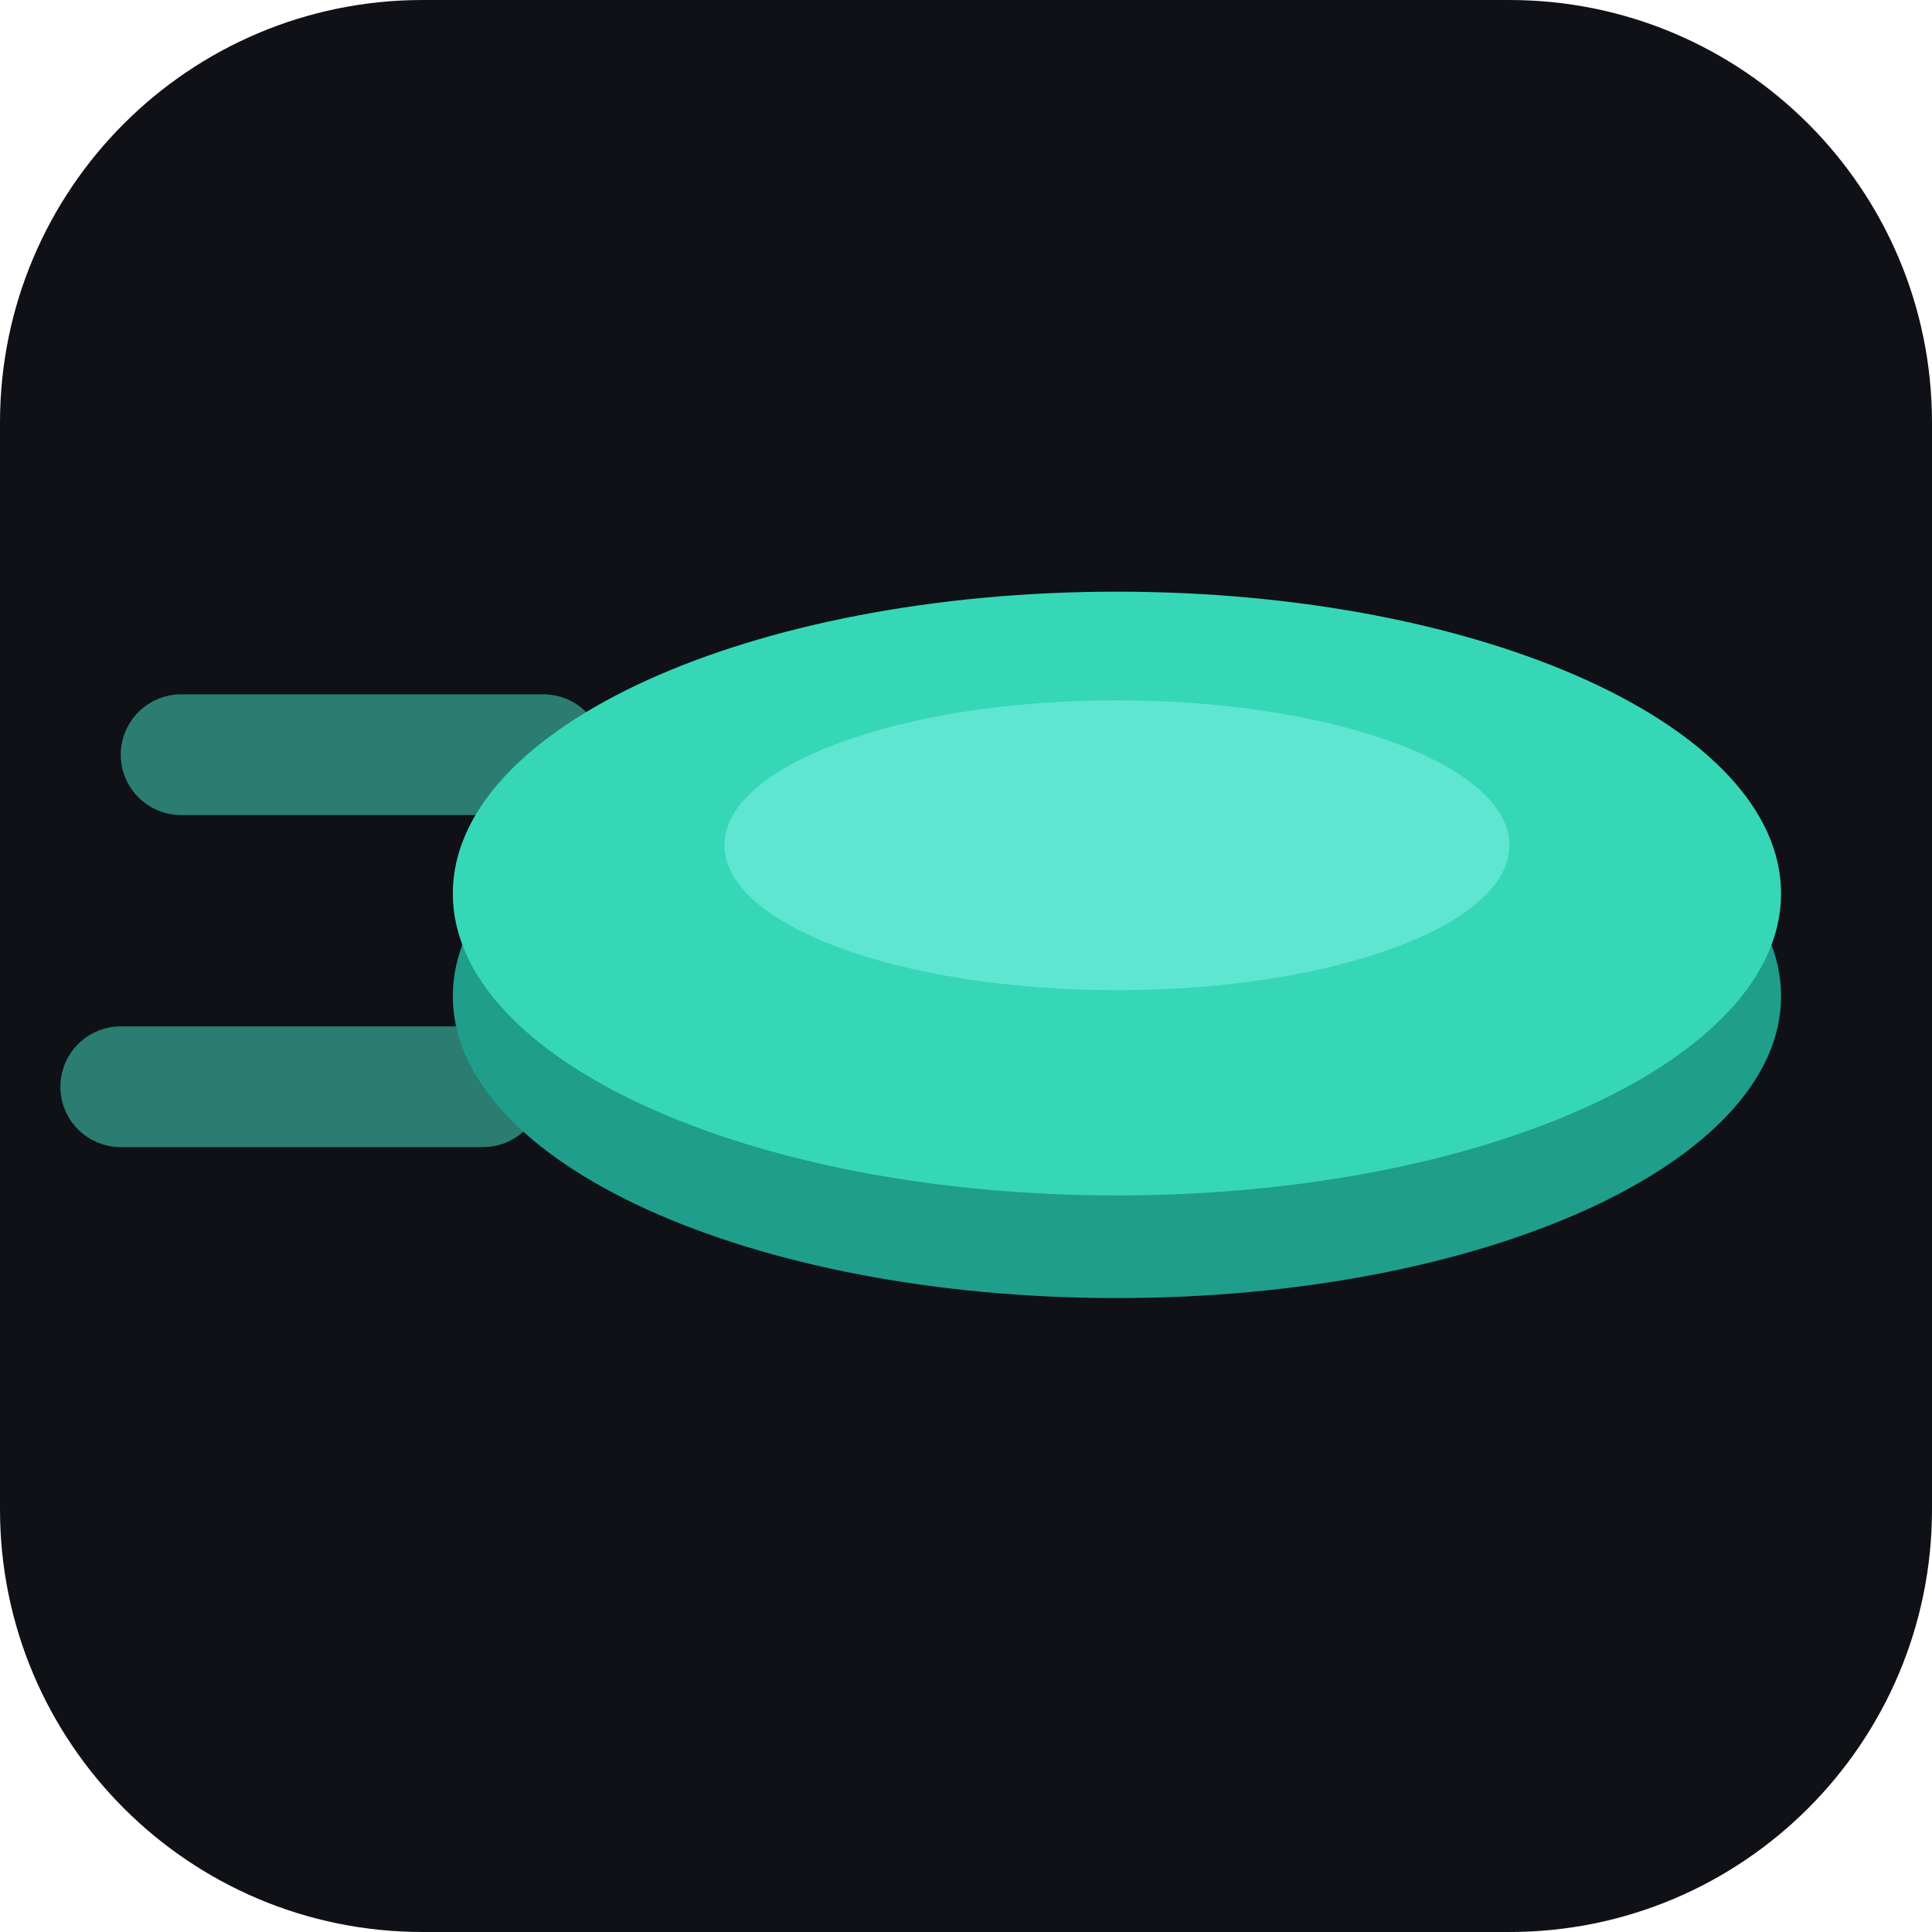
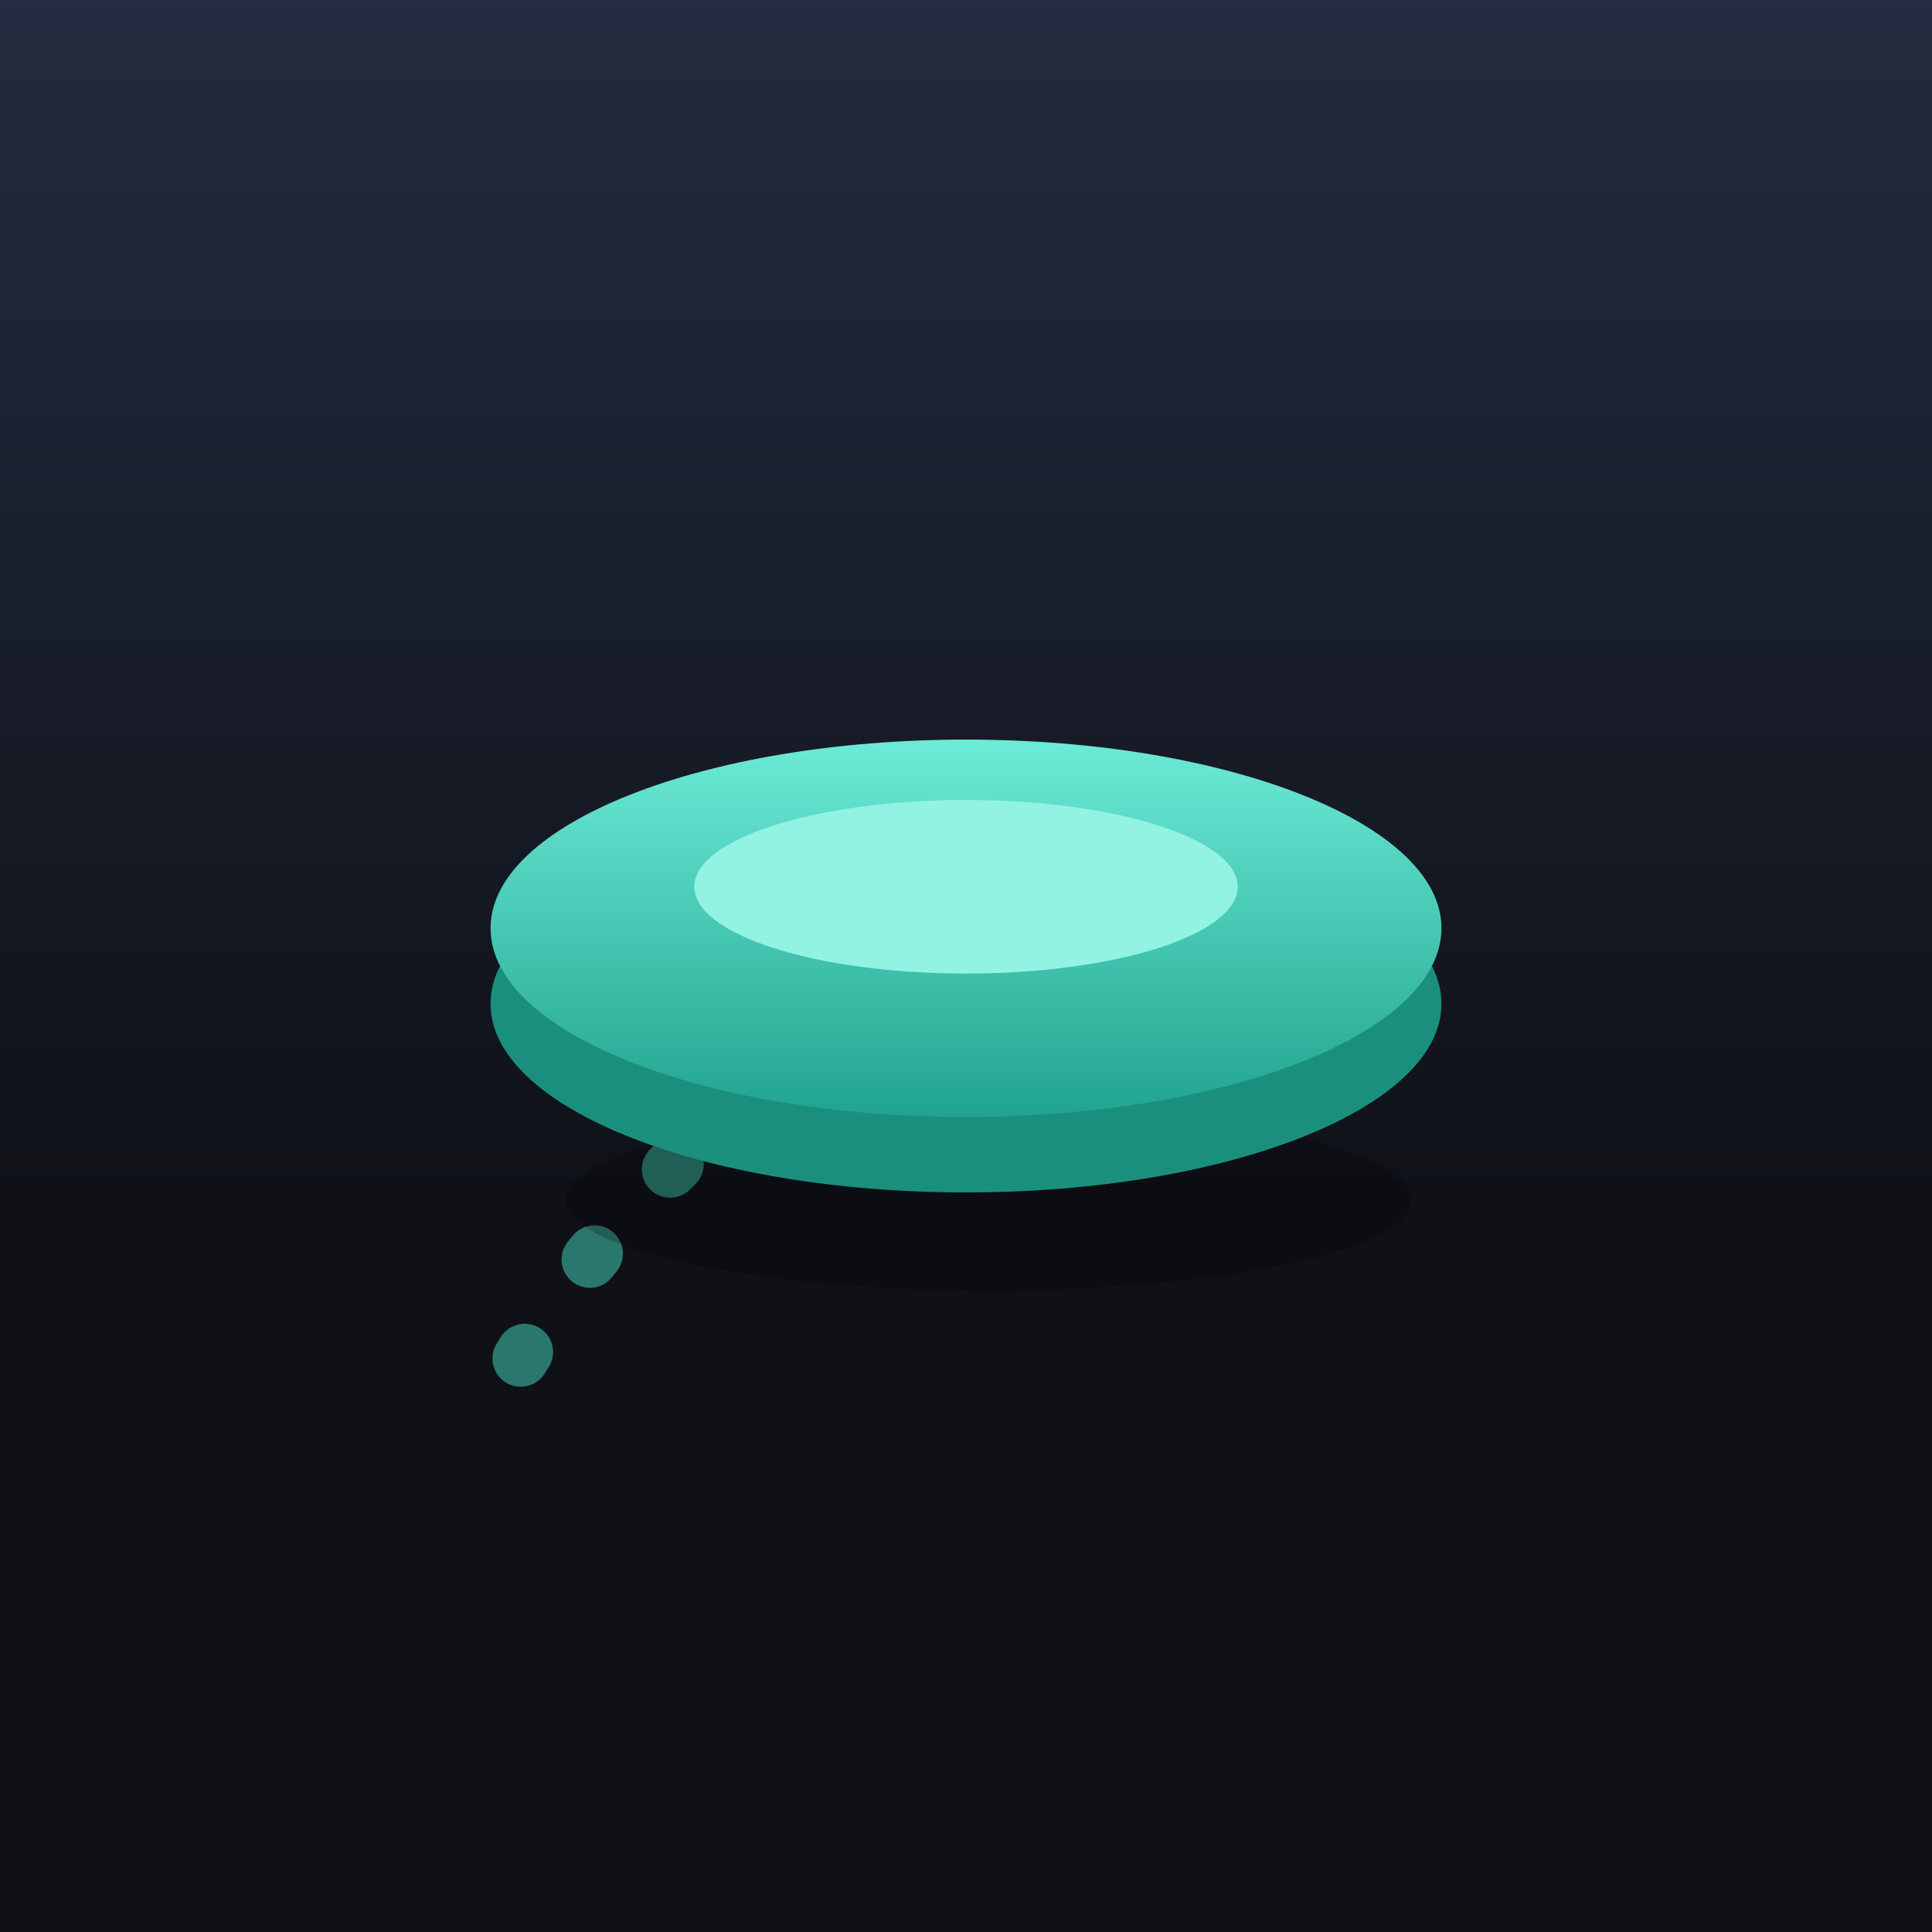
- <svg xmlns="http://www.w3.org/2000/svg" width="32" height="32" viewBox="0 0 32 32">
-   <rect width="32" height="32" rx="7" fill="#0f1117" />
-   <g stroke="#2a7d70" stroke-width="2" stroke-linecap="round">
-     <line x1="3" y1="12.5" x2="9" y2="12.5" />
-     <line x1="2" y1="18" x2="8" y2="18" />
-   </g>
-   <ellipse cx="18.5" cy="16.5" rx="11" ry="5" fill="#1f9e8c" />
-   <ellipse cx="18.5" cy="14.8" rx="11" ry="5" fill="#36D7B7" />
-   <ellipse cx="18.5" cy="14" rx="6.5" ry="2.4" fill="#5fe6d2" />
+ <svg xmlns="http://www.w3.org/2000/svg" width="512" height="512" viewBox="0 0 512 512">
+   <defs>
+     <linearGradient id="bg" x1="0" y1="0" x2="0" y2="1">
+       <stop offset="0%" stop-color="#232c40" />
+       <stop offset="62%" stop-color="#0f1117" />
+     </linearGradient>
+     <linearGradient id="disc" x1="0" y1="0" x2="0" y2="1">
+       <stop offset="0%" stop-color="#6cebd7" />
+       <stop offset="100%" stop-color="#21a48f" />
+     </linearGradient>
+   </defs>
+   <rect width="512" height="512" fill="url(#bg)" />
+   <path d="M138 360 C 184 286, 252 246, 352 228" fill="none" stroke="#2f8a7c" stroke-width="15" stroke-linecap="round" stroke-dasharray="2 30" opacity="0.85" />
+   <ellipse cx="262" cy="318" rx="112" ry="24" fill="#000000" opacity="0.22" />
+   <ellipse cx="256" cy="266" rx="126" ry="50" fill="#1b8f7e" />
+   <ellipse cx="256" cy="246" rx="126" ry="50" fill="url(#disc)" />
+   <ellipse cx="256" cy="235" rx="72" ry="23" fill="#92f3e3" />
</svg>
